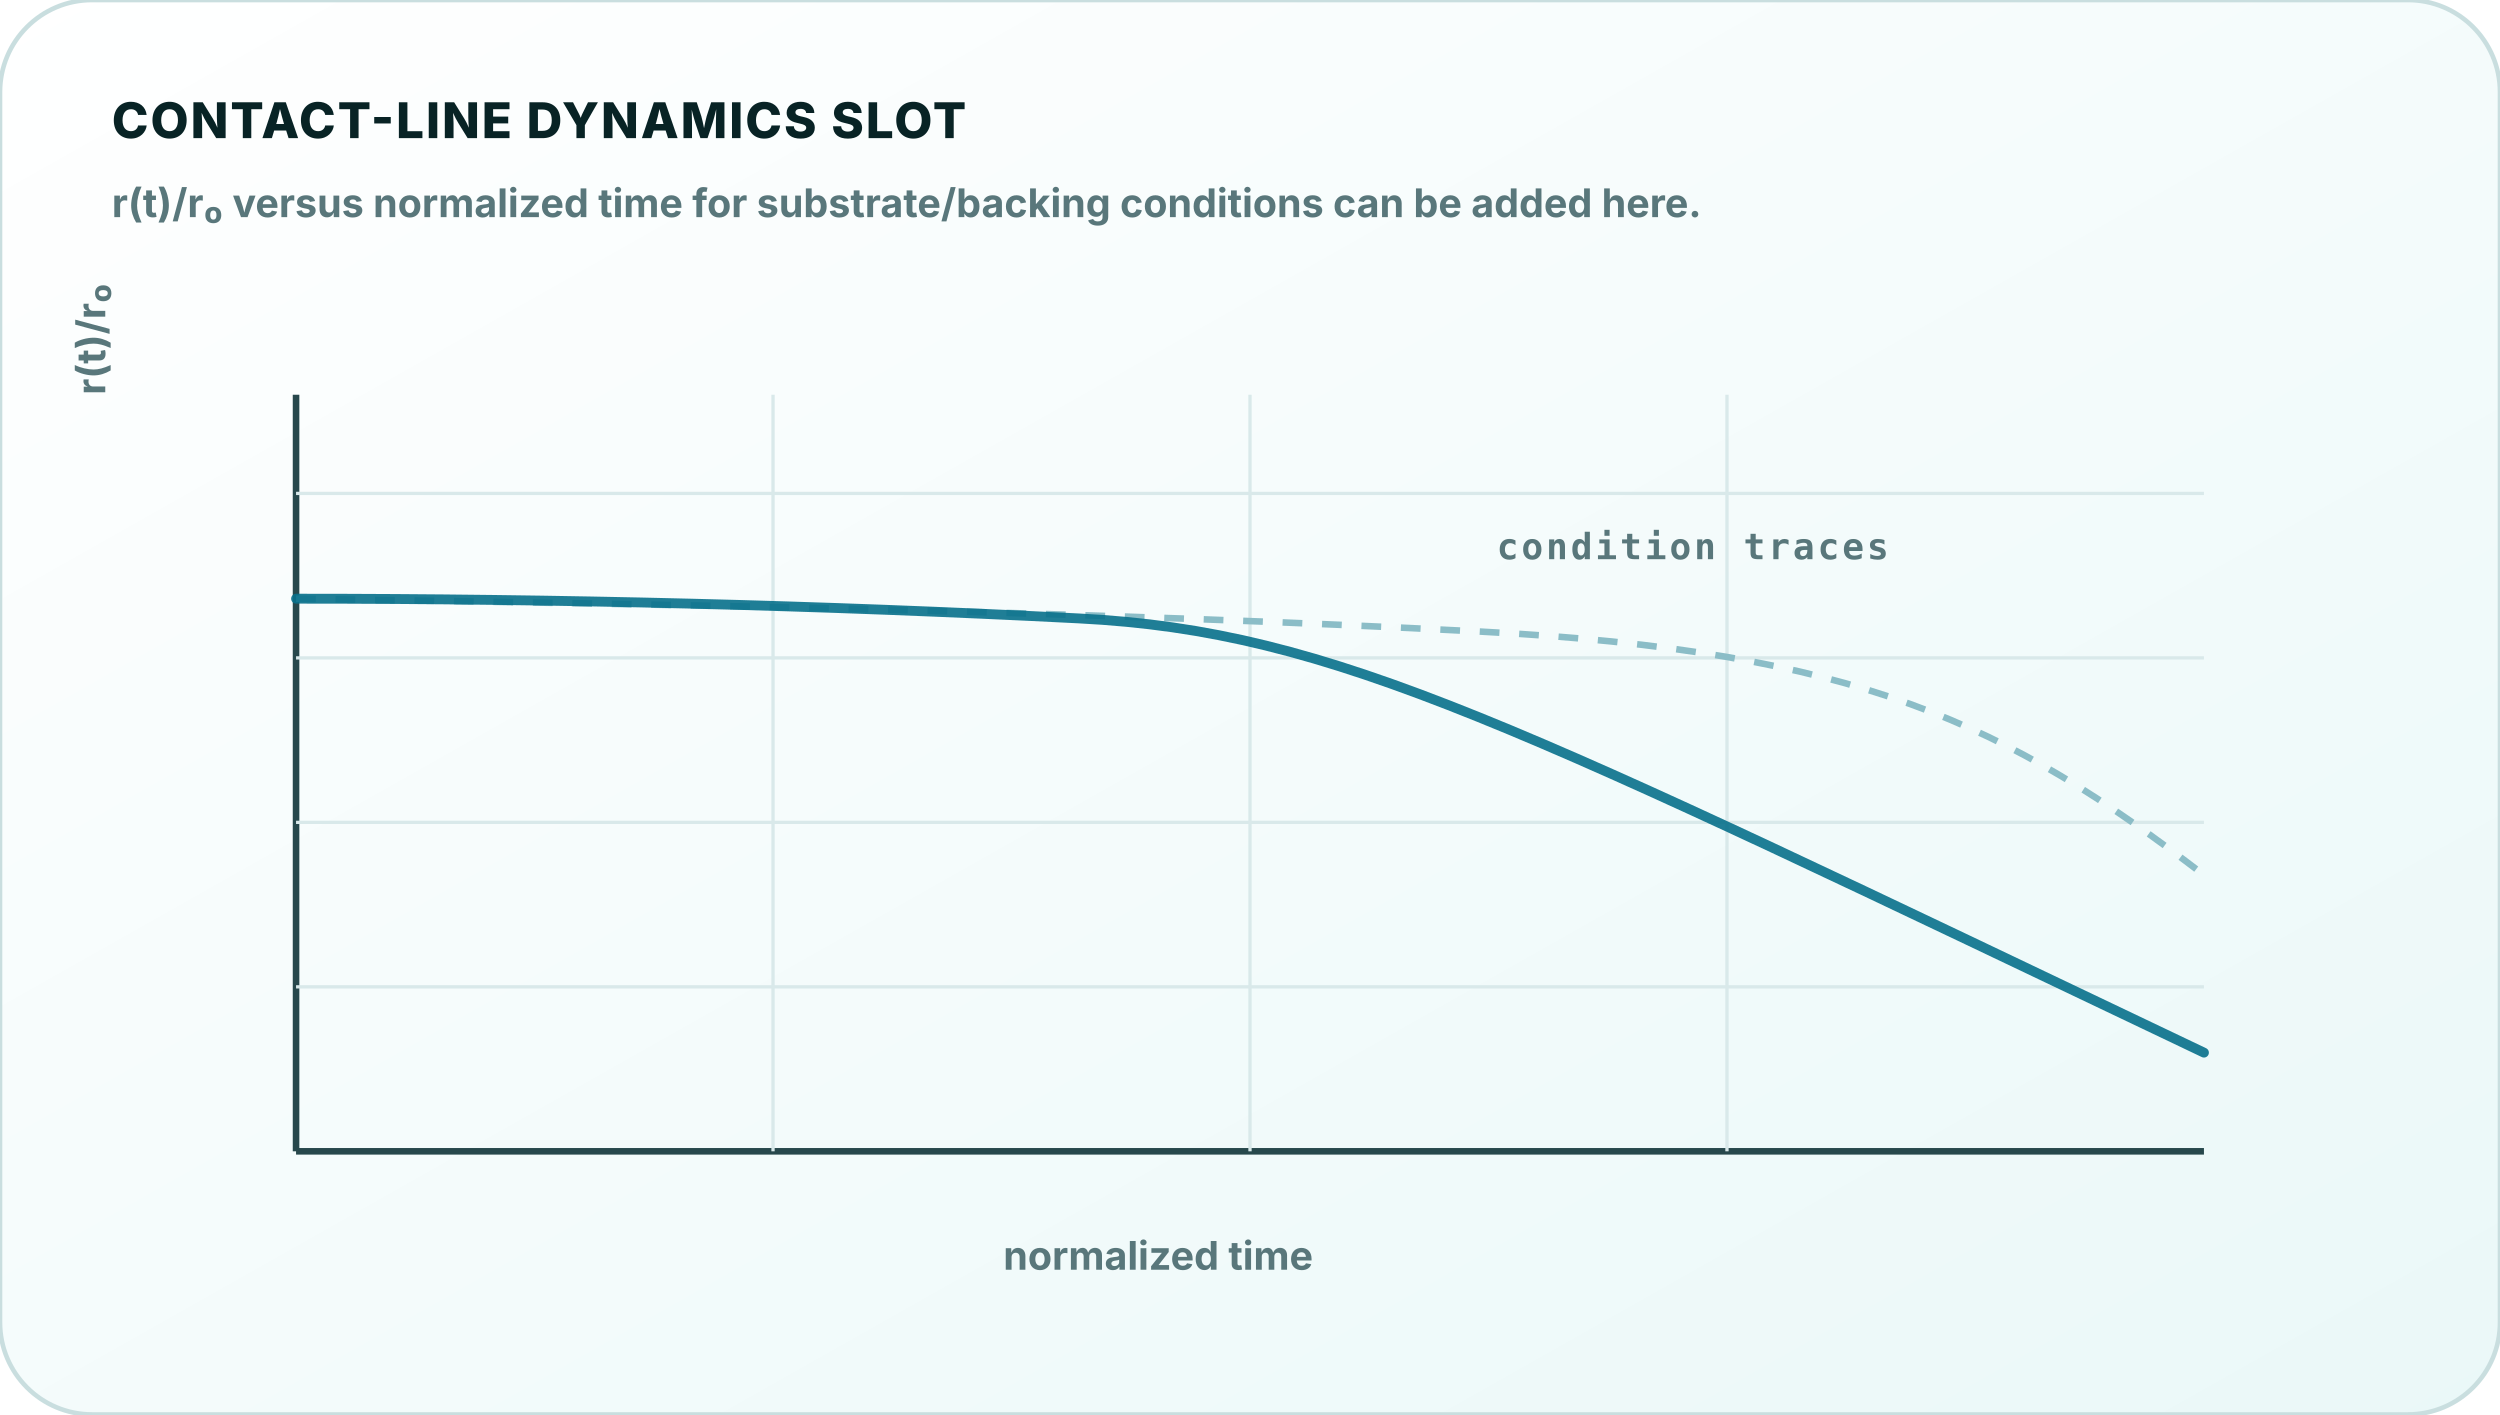
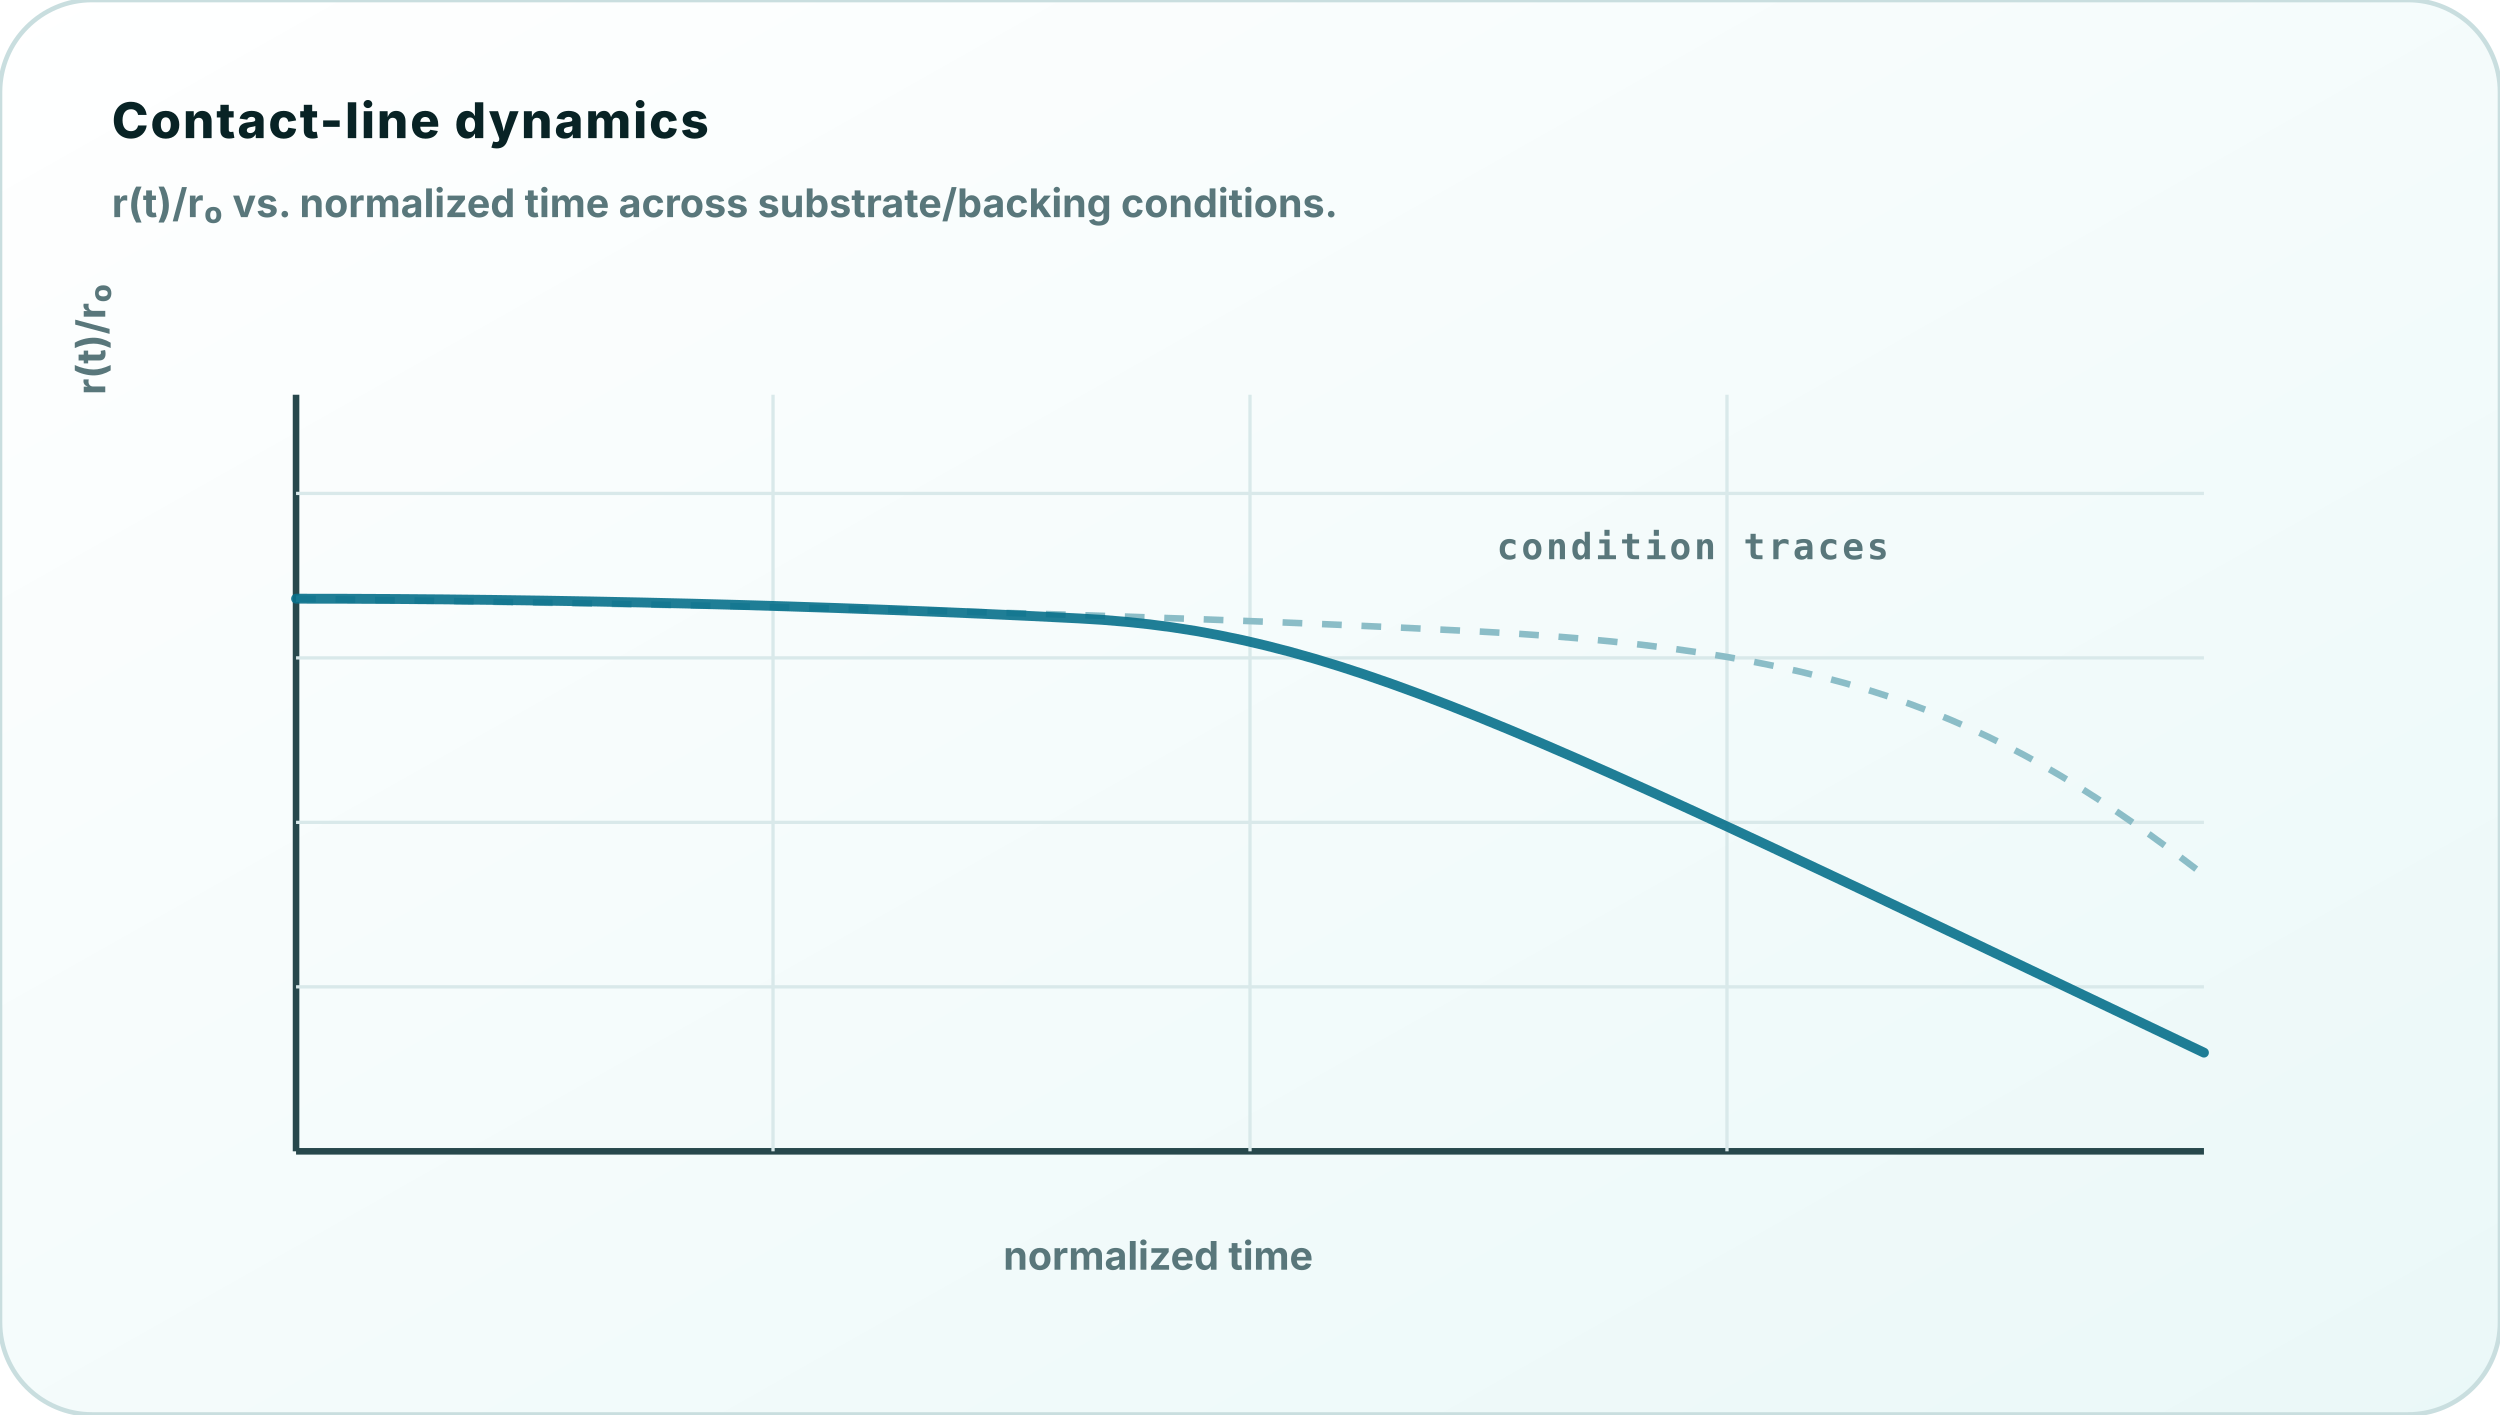
<svg xmlns="http://www.w3.org/2000/svg" viewBox="0 0 760 430" role="img" aria-labelledby="title desc">
  <defs>
    <linearGradient id="bg" x1="0" y1="0" x2="1" y2="1">
      <stop offset="0" stop-color="#ffffff" />
      <stop offset="1" stop-color="#eaf8f8" />
    </linearGradient>
    <style>
    .card{fill:url(#bg);stroke:#c9dedf;stroke-width:1.4}.ink{fill:#082325}.muted{fill:#59777b}.teal{fill:#08708b}.line{stroke:#08708b;stroke-width:3;fill:none;stroke-linecap:round;stroke-linejoin:round}.grid{stroke:#d9e9ea;stroke-width:1}.dash{stroke:#8bbdc7;stroke-width:2;stroke-dasharray:6 6;fill:none}.label{font-family:Inter,Arial,sans-serif;font-weight:800;font-size:15px;letter-spacing:.04em}.small{font-family:Inter,Arial,sans-serif;font-weight:650;font-size:12px}.mono{font-family:ui-monospace,SFMono-Regular,Consolas,monospace;font-weight:760;font-size:11px;letter-spacing:.08em}
  </style>
  </defs>
  <rect width="760" height="430" rx="28" class="card" />
-   <text x="34" y="42" class="label ink">CONTACT-LINE DYNAMICS SLOT</text>
-   <text x="34" y="66" class="small muted">r(t)/r₀ versus normalized time for substrate/backing conditions can be added here.</text>
+   <text x="34" y="42" class="label ink">Contact-line dynamics</text>
+   <text x="34" y="66" class="small muted">r(t)/r₀ vs. normalized time across substrate/backing conditions.</text>
  <g transform="translate(90 100)">
    <line x1="0" y1="250" x2="580" y2="250" stroke="#27484c" stroke-width="2" />
    <line x1="0" y1="250" x2="0" y2="20" stroke="#27484c" stroke-width="2" />
    <g class="grid">
      <line x1="0" y1="200" x2="580" y2="200" />
      <line x1="0" y1="150" x2="580" y2="150" />
      <line x1="0" y1="100" x2="580" y2="100" />
      <line x1="0" y1="50" x2="580" y2="50" />
      <line x1="145" y1="20" x2="145" y2="250" />
      <line x1="290" y1="20" x2="290" y2="250" />
      <line x1="435" y1="20" x2="435" y2="250" />
    </g>
    <path class="dash" d="M0 82 C130 84 245 86 360 92 S520 120 580 166" />
    <path class="line" d="M0 82 C80 82 160 84 238 88 S370 120 580 220" opacity=".9" />
    <text x="215" y="286" class="small muted">normalized time</text>
    <text x="-58" y="20" class="small muted" transform="rotate(-90 -58 20)">r(t)/r₀</text>
    <text x="365" y="70" class="mono muted">condition traces</text>
  </g>
</svg>
